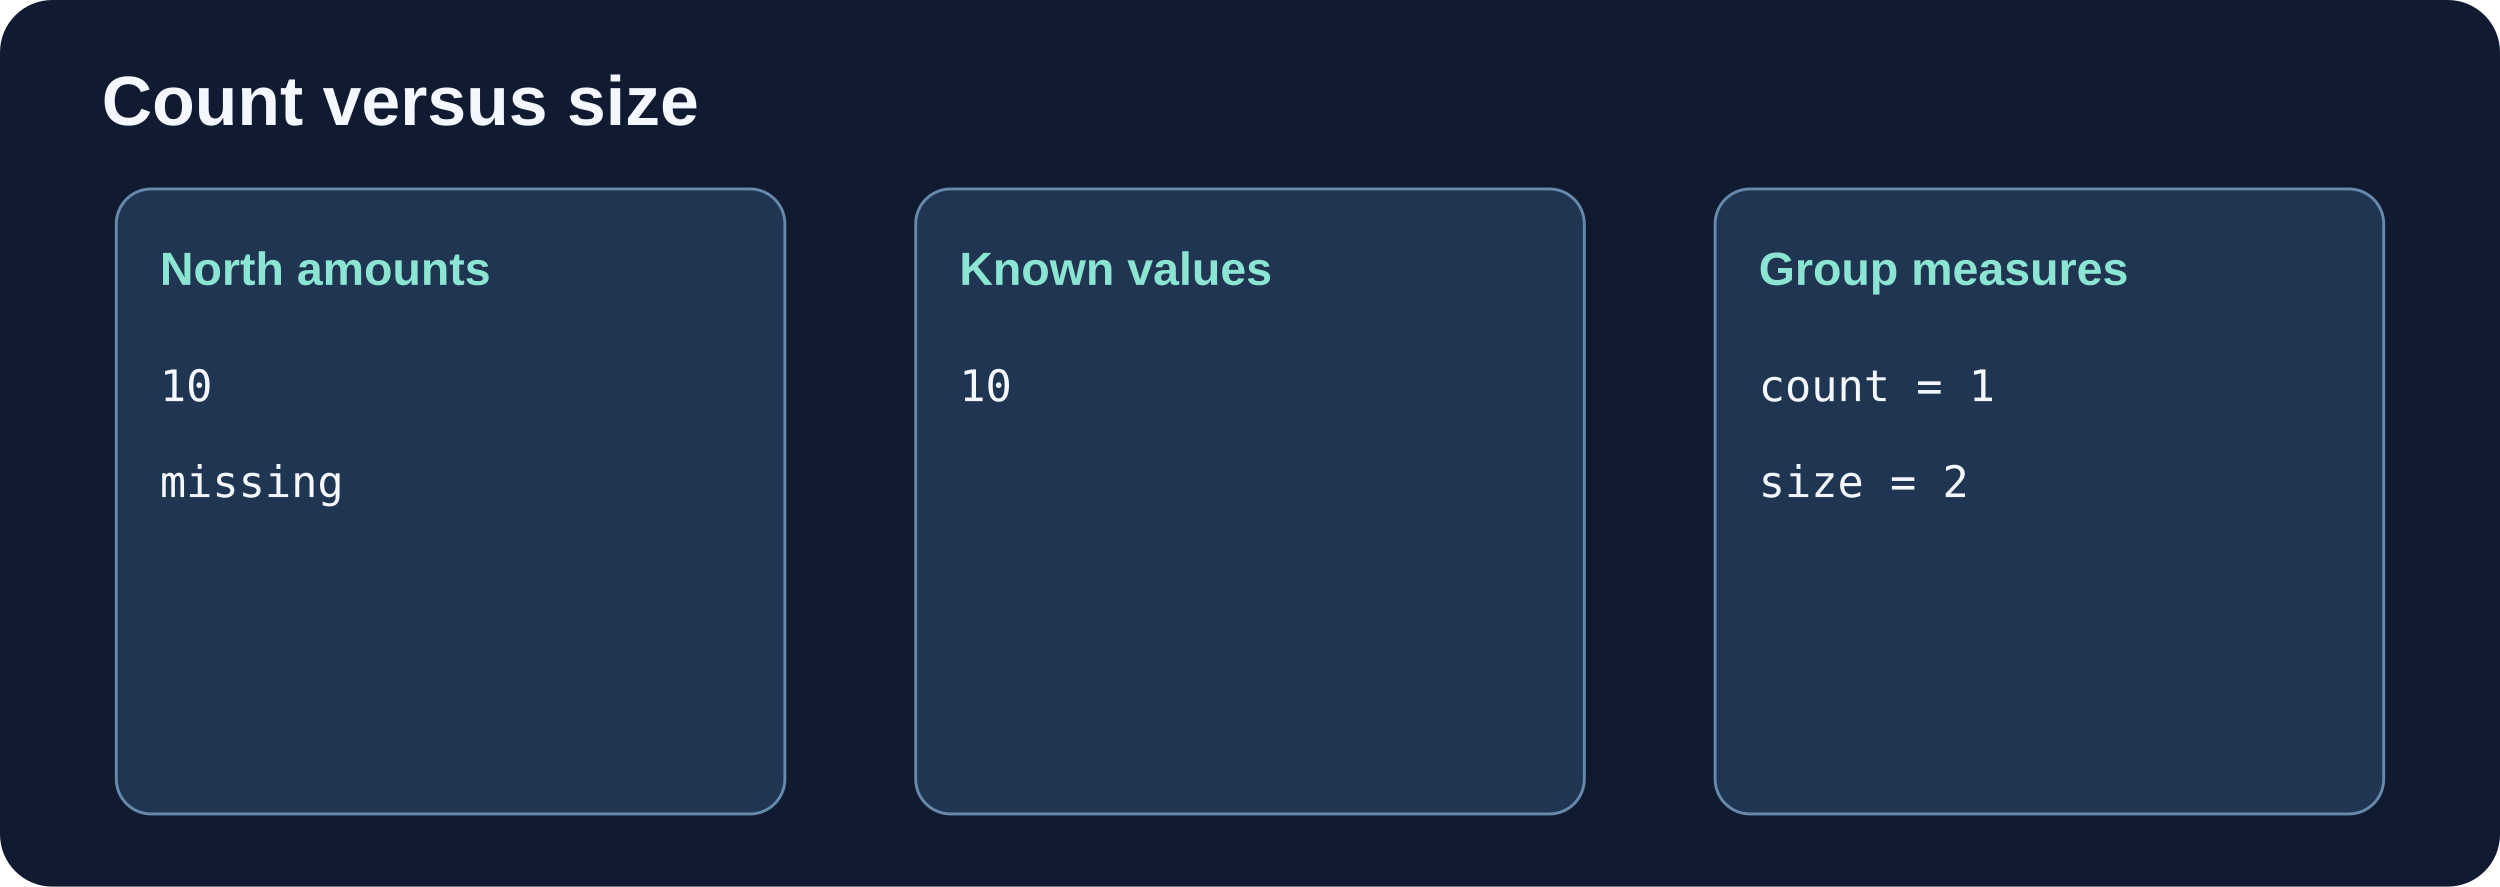
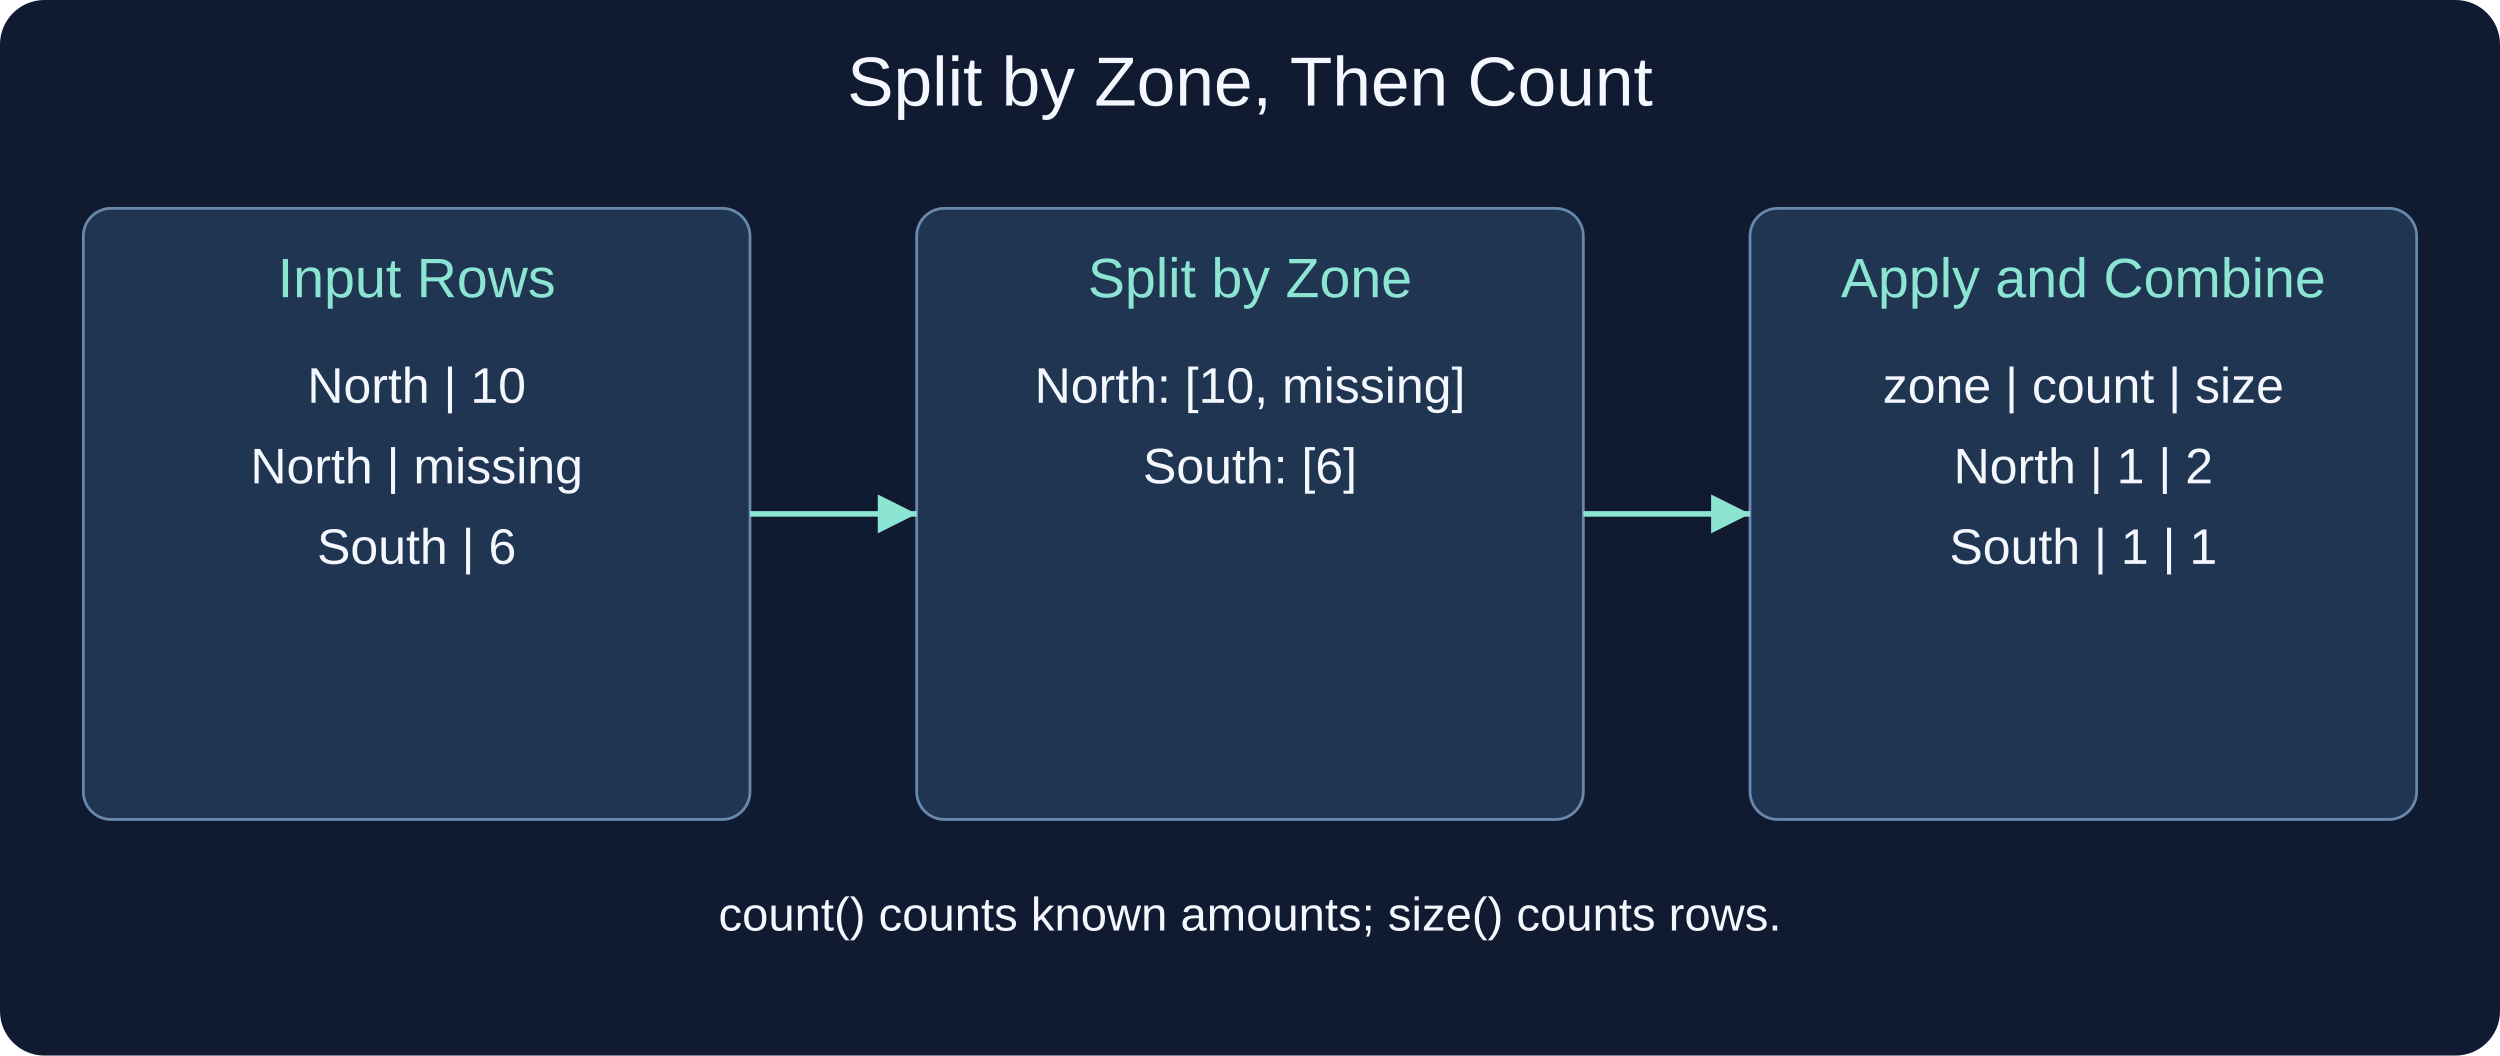
- <svg xmlns="http://www.w3.org/2000/svg" viewBox="0 0 860 305" role="img" aria-label="Count versus size">
-   <rect width="860" height="305" rx="18" fill="#101a30" />
-   <text x="35" y="43" fill="#f4f7fd" font-family="Arial,sans-serif" font-size="24" font-weight="bold">Count versus size</text>
-   <rect x="40" y="65" width="230" height="215" rx="12" fill="#203551" stroke="#6888ac" />
-   <text x="55" y="98" fill="#8ce4d3" font-family="Arial,sans-serif" font-size="16" font-weight="bold">North amounts</text>
-   <text x="55" y="138" fill="#f4f7fd" font-family="monospace" font-size="15">10</text>
-   <text x="55" y="171" fill="#f4f7fd" font-family="monospace" font-size="15">missing</text>
-   <rect x="315" y="65" width="230" height="215" rx="12" fill="#203551" stroke="#6888ac" />
-   <text x="330" y="98" fill="#8ce4d3" font-family="Arial,sans-serif" font-size="16" font-weight="bold">Known values</text>
-   <text x="330" y="138" fill="#f4f7fd" font-family="monospace" font-size="15">10</text>
-   <rect x="590" y="65" width="230" height="215" rx="12" fill="#203551" stroke="#6888ac" />
-   <text x="605" y="98" fill="#8ce4d3" font-family="Arial,sans-serif" font-size="16" font-weight="bold">Group measures</text>
-   <text x="605" y="138" fill="#f4f7fd" font-family="monospace" font-size="15">count = 1</text>
-   <text x="605" y="171" fill="#f4f7fd" font-family="monospace" font-size="15">size = 2</text>
+ <svg xmlns="http://www.w3.org/2000/svg" viewBox="0 0 900 380" role="img" aria-labelledby="title desc">
+   <rect width="900" height="380" rx="16" fill="#101a30" />
+   <defs>
+     <marker id="arrow" viewBox="0 0 10 10" refX="10" refY="5" markerWidth="7" markerHeight="7" orient="auto">
+       <path d="M 0 0 L 10 5 L 0 10 z" fill="#8ce4d3" />
+     </marker>
+   </defs>
+   <text x="450" y="38" text-anchor="middle" fill="#f4f7fd" font-family="Arial, sans-serif" font-size="25">Split by Zone, Then Count</text>
+   <rect x="30" y="75" width="240" height="220" rx="10" fill="#203551" stroke="#6888ac" />
+   <text x="150.0" y="107" text-anchor="middle" fill="#8ce4d3" font-family="Arial, sans-serif" font-size="20">Input Rows</text>
+   <text x="150.0" y="145" text-anchor="middle" fill="#f4f7fd" font-family="Arial, sans-serif" font-size="18">North | 10</text>
+   <text x="150.0" y="174" text-anchor="middle" fill="#f4f7fd" font-family="Arial, sans-serif" font-size="18">North | missing</text>
+   <text x="150.0" y="203" text-anchor="middle" fill="#f4f7fd" font-family="Arial, sans-serif" font-size="18">South | 6</text>
+   <rect x="330" y="75" width="240" height="220" rx="10" fill="#203551" stroke="#6888ac" />
+   <text x="450.0" y="107" text-anchor="middle" fill="#8ce4d3" font-family="Arial, sans-serif" font-size="20">Split by Zone</text>
+   <text x="450.0" y="145" text-anchor="middle" fill="#f4f7fd" font-family="Arial, sans-serif" font-size="18">North: [10, missing]</text>
+   <text x="450.0" y="174" text-anchor="middle" fill="#f4f7fd" font-family="Arial, sans-serif" font-size="18">South: [6]</text>
+   <rect x="630" y="75" width="240" height="220" rx="10" fill="#203551" stroke="#6888ac" />
+   <text x="750.0" y="107" text-anchor="middle" fill="#8ce4d3" font-family="Arial, sans-serif" font-size="20">Apply and Combine</text>
+   <text x="750.0" y="145" text-anchor="middle" fill="#f4f7fd" font-family="Arial, sans-serif" font-size="18">zone | count | size</text>
+   <text x="750.0" y="174" text-anchor="middle" fill="#f4f7fd" font-family="Arial, sans-serif" font-size="18">North | 1 | 2</text>
+   <text x="750.0" y="203" text-anchor="middle" fill="#f4f7fd" font-family="Arial, sans-serif" font-size="18">South | 1 | 1</text>
+   <path d="M270,185 L330,185" fill="none" stroke="#8ce4d3" stroke-width="2" marker-end="url(#arrow)" />
+   <path d="M570,185 L630,185" fill="none" stroke="#8ce4d3" stroke-width="2" marker-end="url(#arrow)" />
+   <text x="450" y="335" text-anchor="middle" fill="#f4f7fd" font-family="Arial, sans-serif" font-size="17">count() counts known amounts; size() counts rows.</text>
</svg>
